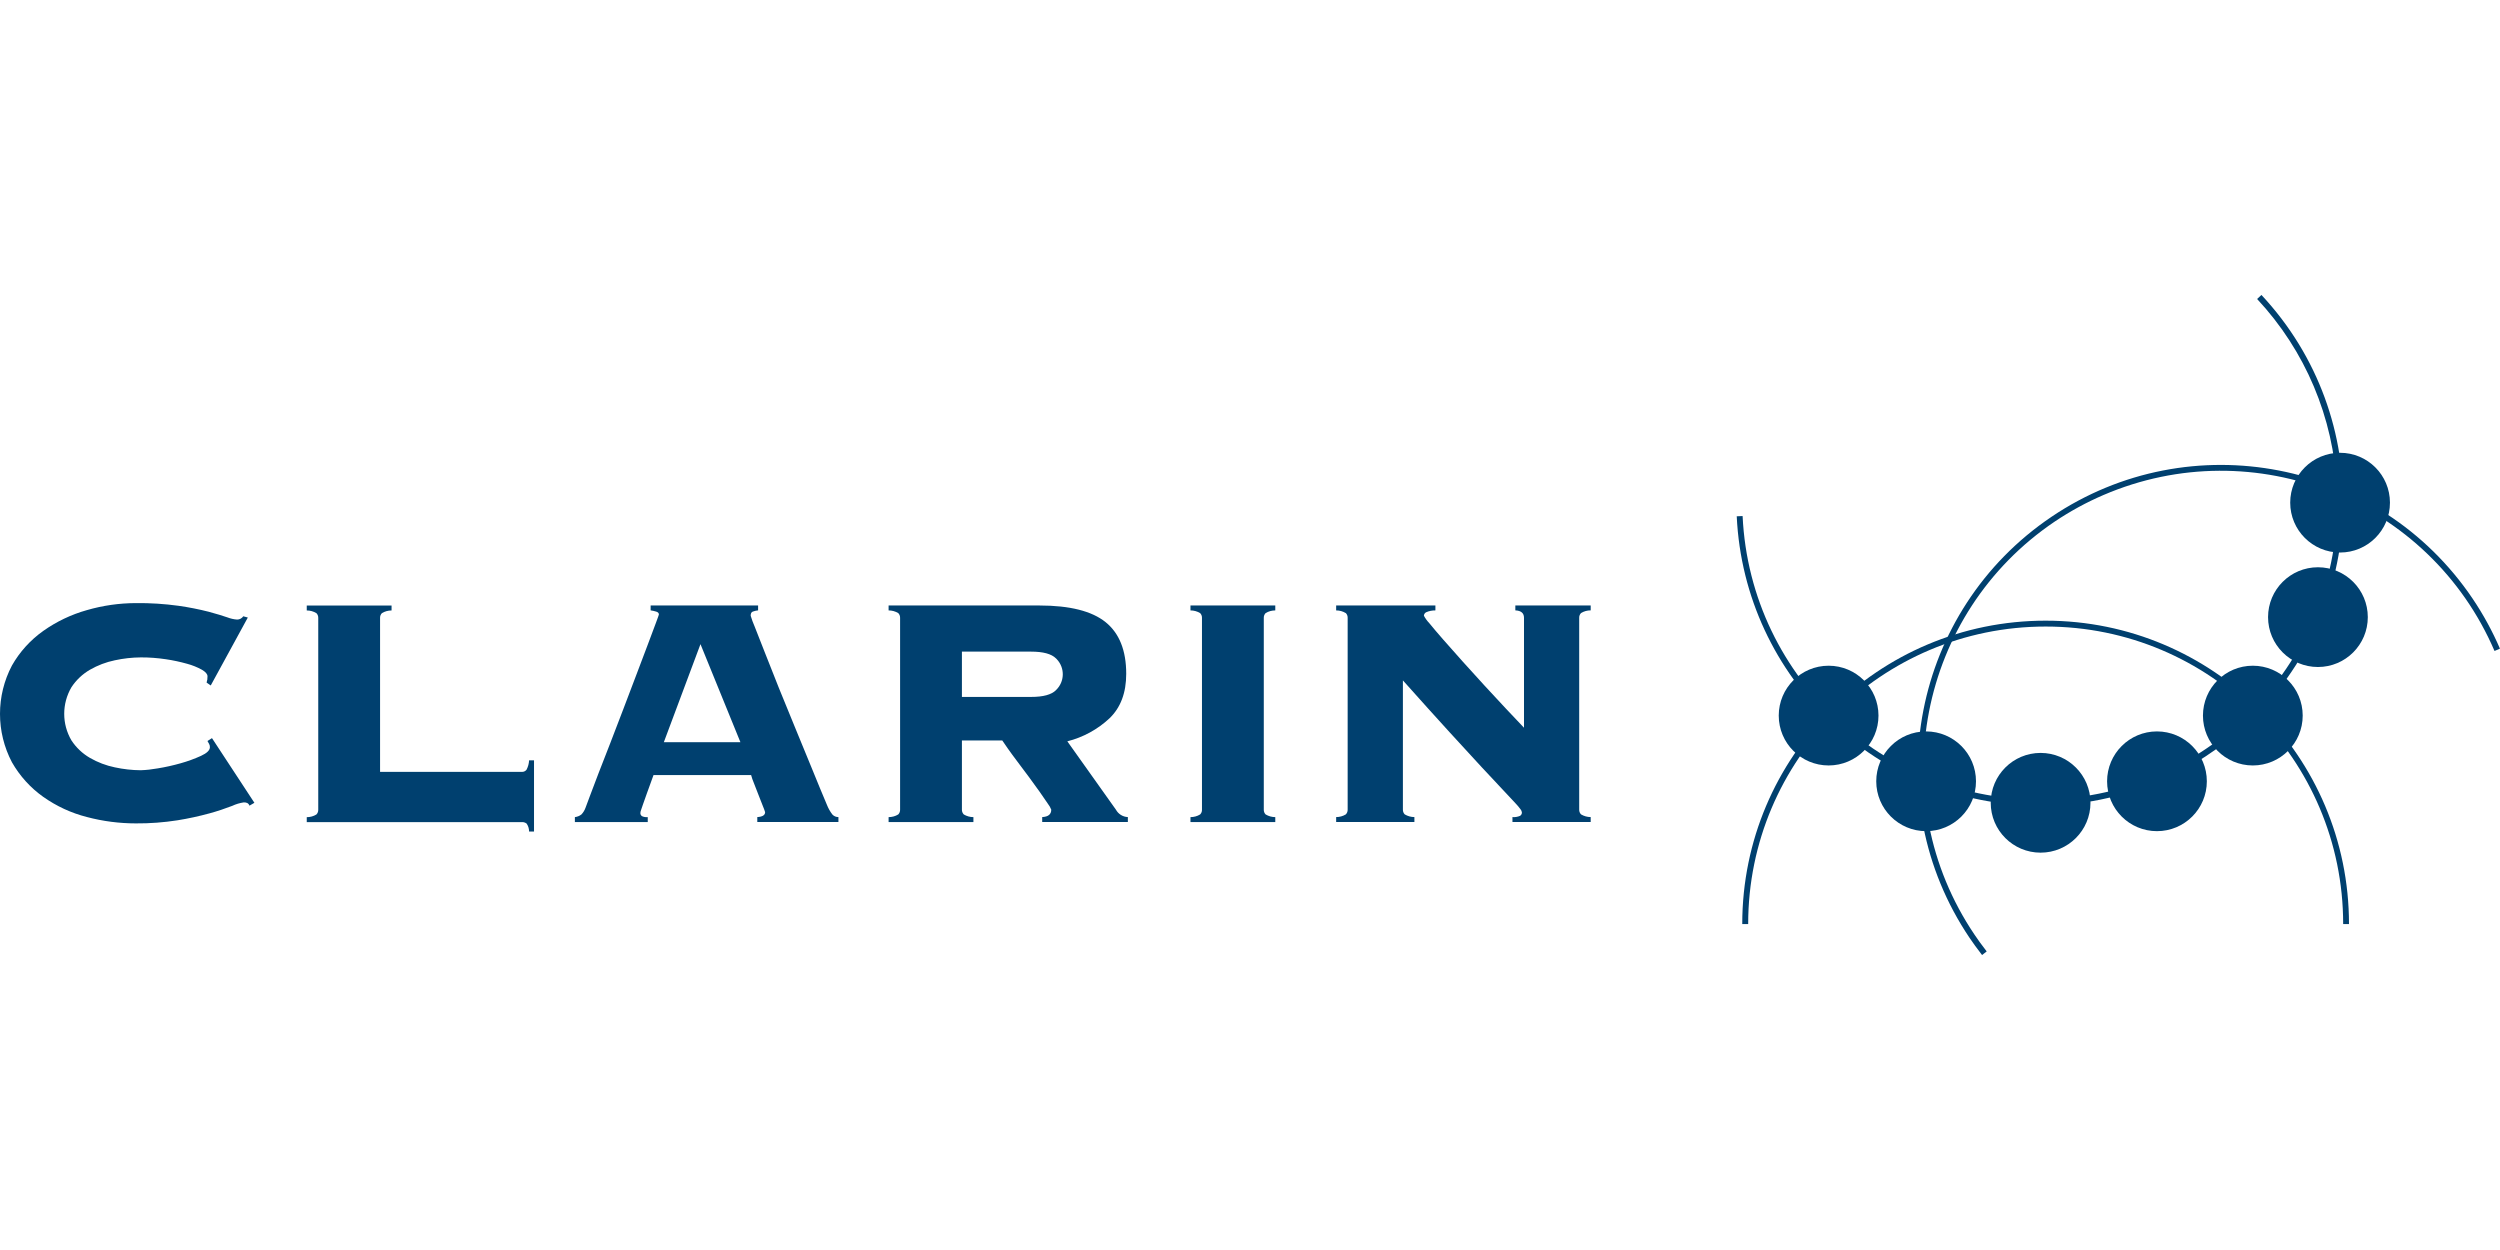
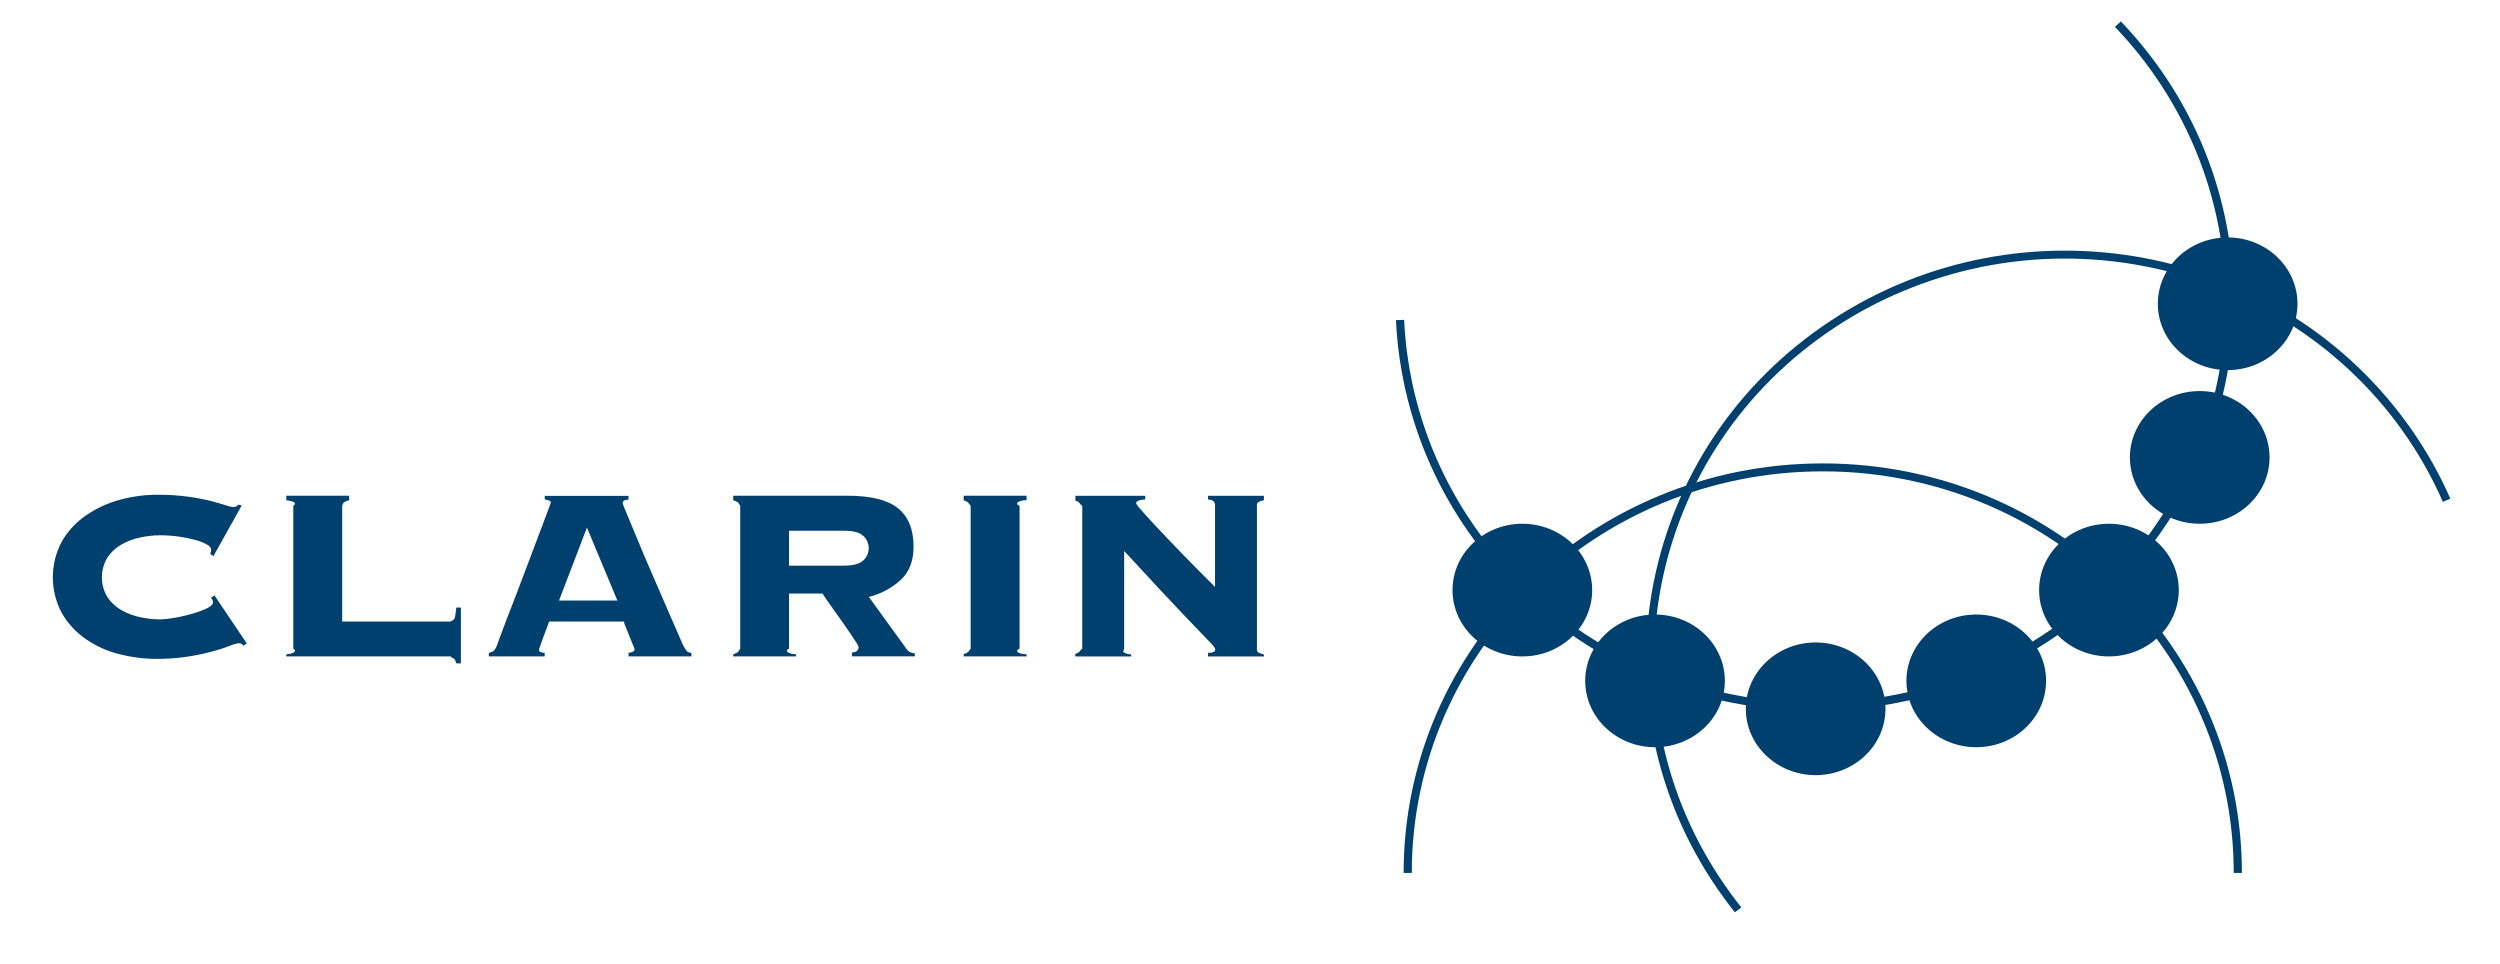
- <svg xmlns="http://www.w3.org/2000/svg" id="Layer_1" width="400" height="200" data-name="Layer 1" viewBox="0 0 502.28 132.62">
-   <defs>
-     <style>
-       .cls-1 {
-         fill: #00406f;
-       }
-     </style>
-   </defs>
-   <path class="cls-1" d="M471.96,126.39h-1.19c0-33.01-26.76-59.77-59.77-59.77s-59.77,26.76-59.77,59.77h-1.19c0-33.66,27.29-60.95,60.95-60.95s60.95,27.29,60.95,60.95Z" />
-   <path class="cls-1" d="M398.22,132.62c-.49-.63-.97-1.27-1.43-1.91-.37-.51-.72-1.02-1.08-1.54-18.81-27.92-11.43-65.8,16.48-84.61,27.9-18.8,65.76-11.44,84.58,16.44,2.14,3.17,3.98,6.54,5.5,10.06l-1.09.47c-13.05-30.35-48.23-44.38-78.58-31.33-3.42,1.47-6.69,3.26-9.78,5.33-27.36,18.46-34.59,55.6-16.13,82.97,0,0,0,0,0,0,.35.51.7,1.02,1.05,1.51.45.63.93,1.26,1.41,1.88l-.93.73Z" />
-   <path class="cls-1" d="M409.92,102.61c-32.6.02-59.45-25.58-60.99-58.14l1.18-.05c1.55,32.97,29.53,58.45,62.5,56.9,32.97-1.55,58.45-29.53,56.9-62.5-.66-14.17-6.35-27.64-16.03-38.01l.87-.81c23,24.61,21.69,63.21-2.93,86.21-5.2,4.86-11.22,8.77-17.77,11.56-7.5,3.19-15.58,4.84-23.73,4.85Z" />
-   <circle class="cls-1" cx="470.15" cy="41.73" r="10.02" />
-   <circle class="cls-1" cx="367.39" cy="84.51" r="10.02" />
-   <circle class="cls-1" cx="386.98" cy="97.71" r="10.02" />
-   <circle class="cls-1" cx="409.98" cy="102.03" r="10.02" />
-   <circle class="cls-1" cx="433.36" cy="97.71" r="10.02" />
-   <circle class="cls-1" cx="452.62" cy="84.51" r="10.02" />
-   <circle class="cls-1" cx="465.7" cy="64.73" r="10.02" />
-   <path class="cls-1" d="M41.65,77.32c.03-.23.04-.47.04-.7,0-.44-.37-.88-1.12-1.32-.94-.52-1.94-.92-2.98-1.2-1.4-.39-2.82-.7-4.26-.91-1.67-.25-3.36-.38-5.05-.37-1.75.01-3.5.21-5.21.58-1.76.36-3.45,1.01-5,1.9-1.5.87-2.77,2.07-3.72,3.52-1.93,3.3-1.93,7.38,0,10.67.95,1.45,2.22,2.65,3.72,3.52,1.56.9,3.25,1.54,5,1.9,1.71.37,3.46.57,5.21.58,1.14-.04,2.27-.17,3.39-.37,1.56-.25,3.11-.6,4.63-1.03,1.4-.39,2.77-.89,4.09-1.49,1.19-.55,1.78-1.13,1.78-1.74.01-.23-.05-.46-.16-.66-.12-.19-.23-.38-.33-.58l.91-.58,8.52,12.99-.99.58c-.07-.23-.24-.43-.45-.54-.22-.09-.46-.13-.7-.12-.8.12-1.58.35-2.32.7-1.48.57-2.98,1.07-4.51,1.49-2.14.59-4.31,1.06-6.49,1.41-2.76.43-5.56.64-8.35.62-3.32,0-6.63-.43-9.84-1.28-3.15-.8-6.12-2.18-8.77-4.05-2.58-1.83-4.72-4.2-6.29-6.95-3.2-6.09-3.2-13.36,0-19.44,1.56-2.75,3.71-5.12,6.29-6.95,2.66-1.88,5.63-3.3,8.77-4.18,3.2-.93,6.51-1.4,9.84-1.41,2.86-.03,5.72.15,8.56.54,2.05.29,4.08.69,6.08,1.2,1.6.44,2.84.81,3.72,1.12.64.25,1.3.4,1.98.45.5,0,.96-.25,1.24-.66l.91.25-7.45,13.65-.83-.58c.06-.18.1-.36.12-.54Z" />
-   <path class="cls-1" d="M105.8,95.36c.3-.58.47-1.21.5-1.86h.99v14.31h-.99c0-.58-.17-1.14-.5-1.61-.29-.21-.64-.32-.99-.29h-43.18v-.99c.69,0,1.36-.18,1.94-.54.25-.25.38-.6.37-.95v-38.55c.01-.35-.12-.7-.37-.95-.59-.36-1.26-.54-1.94-.54v-.99h17.04v.99c-.69,0-1.36.18-1.94.54-.25.25-.38.6-.37.95v30.94h28.46c.39.03.76-.15.99-.46Z" />
-   <path class="cls-1" d="M128.94,104.7c.37.18.79.25,1.2.21v.99h-14.64v-.99c.48-.06.94-.24,1.32-.54.37-.39.65-.86.83-1.37.11-.28.39-1.02.83-2.23.44-1.21,1.02-2.74,1.74-4.59.72-1.85,1.52-3.9,2.4-6.16.88-2.26,1.77-4.56,2.65-6.91.88-2.34,1.75-4.63,2.61-6.87.85-2.23,1.61-4.23,2.27-6l1.61-4.3c.41-1.1.62-1.68.62-1.74,0-.28-.18-.47-.54-.58-.37-.11-.74-.2-1.12-.25v-.99h21.59v.99c-.37.04-.73.12-1.08.25-.28.11-.41.39-.41.83.22.73.48,1.45.79,2.15.52,1.32,1.2,3.05,2.03,5.17.83,2.12,1.78,4.52,2.85,7.2,1.08,2.67,2.19,5.4,3.35,8.19,1.16,2.78,2.27,5.5,3.35,8.15,1.08,2.65,2.05,5.02,2.94,7.11.28.71.65,1.38,1.12,1.98.31.33.75.51,1.2.5v.99h-16.3v-.99c1.05-.06,1.57-.39,1.57-.99-.12-.38-.25-.75-.41-1.12-.28-.69-.58-1.46-.91-2.32-.33-.85-.65-1.67-.95-2.44-.22-.51-.4-1.04-.54-1.57h-19.61c-.55,1.49-.99,2.7-1.32,3.64-.33.94-.59,1.68-.79,2.23-.19.55-.33.95-.41,1.2-.07.17-.11.35-.12.54-.02.24.09.48.29.62ZM140.73,70.17l-7.36,19.69h15.39l-8.02-19.69Z" />
-   <path class="cls-1" d="M193.63,104.37c.59.35,1.26.54,1.94.54v.99h-17.04v-.99c.69,0,1.36-.18,1.94-.54.25-.25.38-.6.37-.95v-38.55c.01-.35-.12-.7-.37-.95-.59-.36-1.26-.54-1.94-.54v-.99h30.28c6.12,0,10.56,1.12,13.32,3.35,2.76,2.23,4.14,5.69,4.14,10.38,0,3.81-1.12,6.78-3.35,8.93-2.39,2.24-5.31,3.83-8.48,4.63l9.76,13.73c.48.88,1.39,1.45,2.4,1.49v.99h-17.21v-.99c1.21-.06,1.82-.55,1.82-1.49-.16-.42-.39-.81-.66-1.16-.44-.66-.99-1.46-1.65-2.4-.66-.94-1.39-1.94-2.19-3.02-.8-1.08-1.57-2.11-2.32-3.1-.75-.99-1.39-1.87-1.94-2.65-.55-.77-.91-1.3-1.08-1.57h-8.11v13.9c-.01.35.12.7.37.95ZM212.16,79.39c1.76-1.67,1.83-4.46.15-6.22-.05-.05-.1-.1-.15-.15-.91-.91-2.58-1.36-5-1.36h-13.9v9.1h13.9c2.43,0,4.09-.45,5-1.36Z" />
-   <path class="cls-1" d="M241.12,104.37c.25-.25.39-.6.37-.95v-38.55c.01-.36-.12-.7-.37-.95-.59-.36-1.26-.54-1.94-.54v-.99h17.04v.99c-.69,0-1.36.18-1.94.54-.25.25-.38.6-.37.95v38.55c-.01.35.12.7.37.95.59.35,1.26.54,1.94.54v.99h-17.04v-.99c.69,0,1.36-.18,1.94-.54Z" />
-   <path class="cls-1" d="M270.39,63.92c-.59-.36-1.26-.54-1.94-.54v-.99h19.94v.99c-.64-.01-1.27.11-1.86.37-.27.14-.44.4-.45.7.29.54.65,1.04,1.08,1.49.72.88,1.65,1.99,2.81,3.31s2.47,2.8,3.93,4.43c1.46,1.63,2.94,3.25,4.43,4.88,1.49,1.63,2.92,3.17,4.3,4.63,1.38,1.46,2.56,2.72,3.56,3.76v-22.09c0-.94-.58-1.43-1.74-1.49v-.99h15.14v.99c-.69,0-1.36.18-1.94.54-.25.25-.38.6-.37.95v38.55c-.01.35.12.7.37.95.59.35,1.26.54,1.94.54v.99h-15.72v-.99c.52.05,1.05-.04,1.53-.25.23-.14.37-.39.37-.66-.02-.23-.11-.44-.25-.62-.33-.45-.69-.88-1.08-1.28-.55-.61-1.37-1.48-2.44-2.61-1.08-1.13-2.5-2.65-4.26-4.55-1.77-1.9-3.94-4.27-6.53-7.11-2.59-2.84-5.71-6.3-9.35-10.38v25.97c-.01.35.12.7.37.95.59.35,1.26.54,1.94.54v.99h-15.72v-.99c.69,0,1.36-.18,1.94-.54.25-.25.38-.6.37-.95v-38.55c.01-.35-.12-.7-.37-.95Z" />
+ <svg xmlns="http://www.w3.org/2000/svg" viewBox="0 0 358 138" shape-rendering="auto" text-rendering="auto" image-rendering="auto">
+   <style>
+     .logo-fill { fill:#00406f; }
+   </style>
+   <path class="logo-fill" d="M321.04,125h-1.17c0-31.75-26.35-57.5-58.85-57.5s-58.85,25.74-58.85,57.5h-1.17c0-32.38,26.87-58.64,60.02-58.64s60.02,26.25,60.02,58.64Z" />
+   <path class="logo-fill" d="M248.43,130.64c-.48-.61-.96-1.22-1.41-1.84-.36-.49-.71-.98-1.06-1.49-18.53-26.86-11.26-63.3,16.23-81.4,27.47-18.09,64.75-11.01,83.29,15.82,2.11,3.05,3.92,6.29,5.41,9.68l-1.07.45c-12.85-29.2-47.49-42.69-77.38-30.14-3.37,1.41-6.59,3.13-9.63,5.13-26.95,17.76-34.06,53.49-15.88,79.82.34.49.69.98,1.04,1.46.45.6.91,1.21,1.39,1.81l-.92.7Z" />
+   <path class="logo-fill" d="M259.95,101.78c-32.1.02-58.54-24.61-60.05-55.93l1.17-.05c1.52,31.72,29.08,56.23,61.55,54.74,32.47-1.49,57.55-28.41,56.03-60.13-.65-13.63-6.25-26.59-15.79-36.56l.85-.78c22.65,23.68,21.36,60.81-2.88,82.93-5.12,4.68-11.05,8.44-17.5,11.12-7.39,3.07-15.34,4.66-23.37,4.66Z" />
+   <ellipse class="logo-fill" cx="319" cy="43.5" rx="10" ry="9.5" />
+   <ellipse class="logo-fill" cx="218" cy="84.5" rx="10" ry="9.5" />
+   <ellipse class="logo-fill" cx="237" cy="97.5" rx="10" ry="9.5" />
+   <ellipse class="logo-fill" cx="260" cy="101.5" rx="10" ry="9.5" />
+   <ellipse class="logo-fill" cx="283" cy="97.5" rx="10" ry="9.5" />
+   <ellipse class="logo-fill" cx="302" cy="84.5" rx="10" ry="9.5" />
+   <ellipse class="logo-fill" cx="315" cy="65.5" rx="10" ry="9.5" />
+   <path class="logo-fill" d="M30.21,79.04c.02-.12.02-.25.02-.37,0-.23-.2-.47-.61-.7-.51-.28-1.05-.49-1.62-.64-.76-.21-1.53-.37-2.31-.48-.91-.13-1.82-.2-2.74-.2-.95,0-1.9.11-2.83.31-.96.19-1.87.53-2.72,1.01-.81.46-1.51,1.1-2.02,1.87-1.05,1.75-1.05,3.92,0,5.67.52.77,1.21,1.41,2.02,1.87.85.48,1.76.82,2.72,1.01.93.2,1.88.3,2.83.31.62-.02,1.23-.09,1.84-.2.85-.13,1.69-.32,2.52-.55.76-.21,1.51-.47,2.22-.79.64-.29.97-.6.97-.92,0-.12-.02-.25-.09-.35-.07-.1-.13-.2-.18-.31l.49-.31,4.63,6.89-.54.31c-.04-.12-.13-.23-.25-.29-.12-.05-.25-.07-.38-.07-.44.06-.86.19-1.26.37-.8.31-1.62.57-2.45.79-1.16.31-2.34.56-3.53.75-1.5.23-3.02.34-4.54.33-1.81,0-3.6-.23-5.35-.68-1.71-.43-3.32-1.16-4.76-2.15-1.4-.97-2.57-2.23-3.42-3.69-1.74-3.23-1.74-7.09,0-10.32.85-1.46,2.02-2.72,3.42-3.69,1.45-1,3.06-1.75,4.76-2.22,1.74-.49,3.54-.74,5.35-.75,1.56-.02,3.11.08,4.65.29,1.11.15,2.22.37,3.3.64.87.23,1.54.43,2.02.59.35.13.71.21,1.08.24.27,0,.52-.13.67-.35l.49.13-4.05,7.25-.45-.31c.03-.09.05-.19.07-.29Z" />
+   <path class="logo-fill" d="M65.07,88.61c.16-.31.27-1.61.27-1.61h.66v8h-.66s-.09-.38-.27-.63c-.16-.11-.35-.17-.54-.37h-23.53v-.31c.44,0,.8-.1,1.12-.29.14-.13.21-.32-.12-.51v-20.46c.33-.19.26-.37.12-.51-.32-.19-1.12-.29-1.12-.29v-.64h9v.64s-.41.1-.73.29c-.14.13-.21.32-.27.51v16.57h15.53c.21-.13.41-.22.54-.39Z" />
+   <path class="logo-fill" d="M77.35,93.36c.2.09.43.13.65.11v.53h-8s0-.52,0-.52c.25-.03.49-.13.7-.28.19-.21.34-.45.44-.72.06-.15.2-.54.43-1.18.23-.64.54-1.45.91-2.43.38-.98.8-2.06,1.26-3.26.46-1.2.93-2.41,1.39-3.65.46-1.24.92-2.45,1.37-3.63.45-1.18.85-2.24,1.2-3.17l.85-2.27c.22-.58.33-.89.33-.92,0-.15-.09-.25-.28-.31-.19-.06-.39-.1-.59-.13v-.52h12v.52c-.21.02-.41.06-.6.13-.15.06-.23.2-.23.44.12.39.27.77.44,1.14.29.7.67,1.61,1.13,2.73.46,1.12.99,2.39,1.59,3.8.6,1.41,1.22,2.86,1.87,4.33.65,1.47,1.27,2.91,1.87,4.31.6,1.4,1.15,2.65,1.64,3.76.15.38.36.73.62,1.05.17.18.42.27.67.26v.52h-9v-.53c.57-.03.86-.21.86-.53-.06-.2-.14-.4-.23-.59-.15-.37-.32-.77-.5-1.23-.18-.45-.35-.88-.52-1.29-.12-.27-.22-.55-.29-.83h-10.69c-.3.79-.54,1.43-.72,1.93-.18.5-.32.89-.43,1.18-.11.29-.18.5-.23.64-.04.09-.06.19-.07.29,0,.13.05.25.16.33ZM84.05,75.55l-4,10.45h8.36l-4.36-10.45Z" />
+   <path class="logo-fill" d="M112.8,93.4c.32.19.68.29,1.2.29v.31h-9v-.31s.33-.1.65-.29c.14-.13.21-.32.35-.51v-20.46c-.14-.19-.21-.37-.35-.51-.32-.19-.65-.29-.65-.29v-.64h16.38c3.31,0,5.71.59,7.2,1.78,1.49,1.19,2.24,3.02,2.24,5.51,0,2.02-.6,3.6-1.81,4.74-1.29,1.19-2.87,2.03-4.59,2.46l5.28,7.29c.26.47.75.77,1.3.79v.43h-9v-.55c.63-.03.95-.3.95-.82-.09-.23-.2-.44-.35-.64-.23-.36-.52-.8-.87-1.32-.35-.52-.73-1.07-1.15-1.66-.42-.59-.82-1.16-1.21-1.7-.39-.55-.73-1.03-1.02-1.45-.29-.42-.48-.71-.56-.86h-4.8v7.9c-.41.19-.34.37-.2.51ZM123.63,80.25c.99-.92,1.03-2.45.09-3.42-.03-.03-.06-.06-.09-.08-.51-.5-1.45-.75-2.82-.75h-7.82v5h7.82c1.36,0,2.3-.25,2.82-.75Z" />
+   <path class="logo-fill" d="M138.6,93.4c.14-.13.21-.32.4-.51v-20.46c-.19-.19-.26-.37-.4-.51-.32-.19-.68-.29-.6-.29v-.64h9v.64c-.57,0-.93.1-1.25.29-.14.13-.21.32.25.51v20.46c-.46.19-.39.37-.25.51.32.19.68.29,1.25.29v.31h-9v-.31c-.08,0,.28-.1.6-.29Z" />
+   <path class="logo-fill" d="M154.51,71.93c-.32-.19-.68-.29-.51-.29v-.64h10v.53c-.36,0-.72.06-1.05.2-.15.07-.25.21-.26.37.16.29.37.55.6.79.4.47.93,1.05,1.58,1.76s1.39,1.49,2.21,2.35c.82.86,1.65,1.73,2.49,2.59.84.86,1.64,1.68,2.42,2.46.78.78,1.44,1.44,2,2v-11.73c0-.5-.33-.76-1-.79v-.53h8v.64c-.14,0-.51.1-.83.29-.14.13-.21.32-.17.51v20.46c-.04.19.04.37.17.51.32.19.68.29.83.29v.31h-8v-.53c.29.03.57-.02.83-.13.13-.07.2-.21.2-.35-.01-.12-.06-.23-.14-.33-.18-.24-.38-.47-.59-.68-.3-.32-.74-.78-1.33-1.38-.59-.6-1.36-1.4-2.32-2.42-.96-1.01-2.15-2.27-3.56-3.78-1.41-1.51-3.11-3.34-5.1-5.51v14s-.2.37-.07.51c.32.19.68.29,1.07.29v.31h-8v-.31c-.18,0,.19-.1.51-.29.14-.13.21-.32.49-.51v-20.46c-.29-.19-.36-.37-.49-.51Z" />
</svg>
